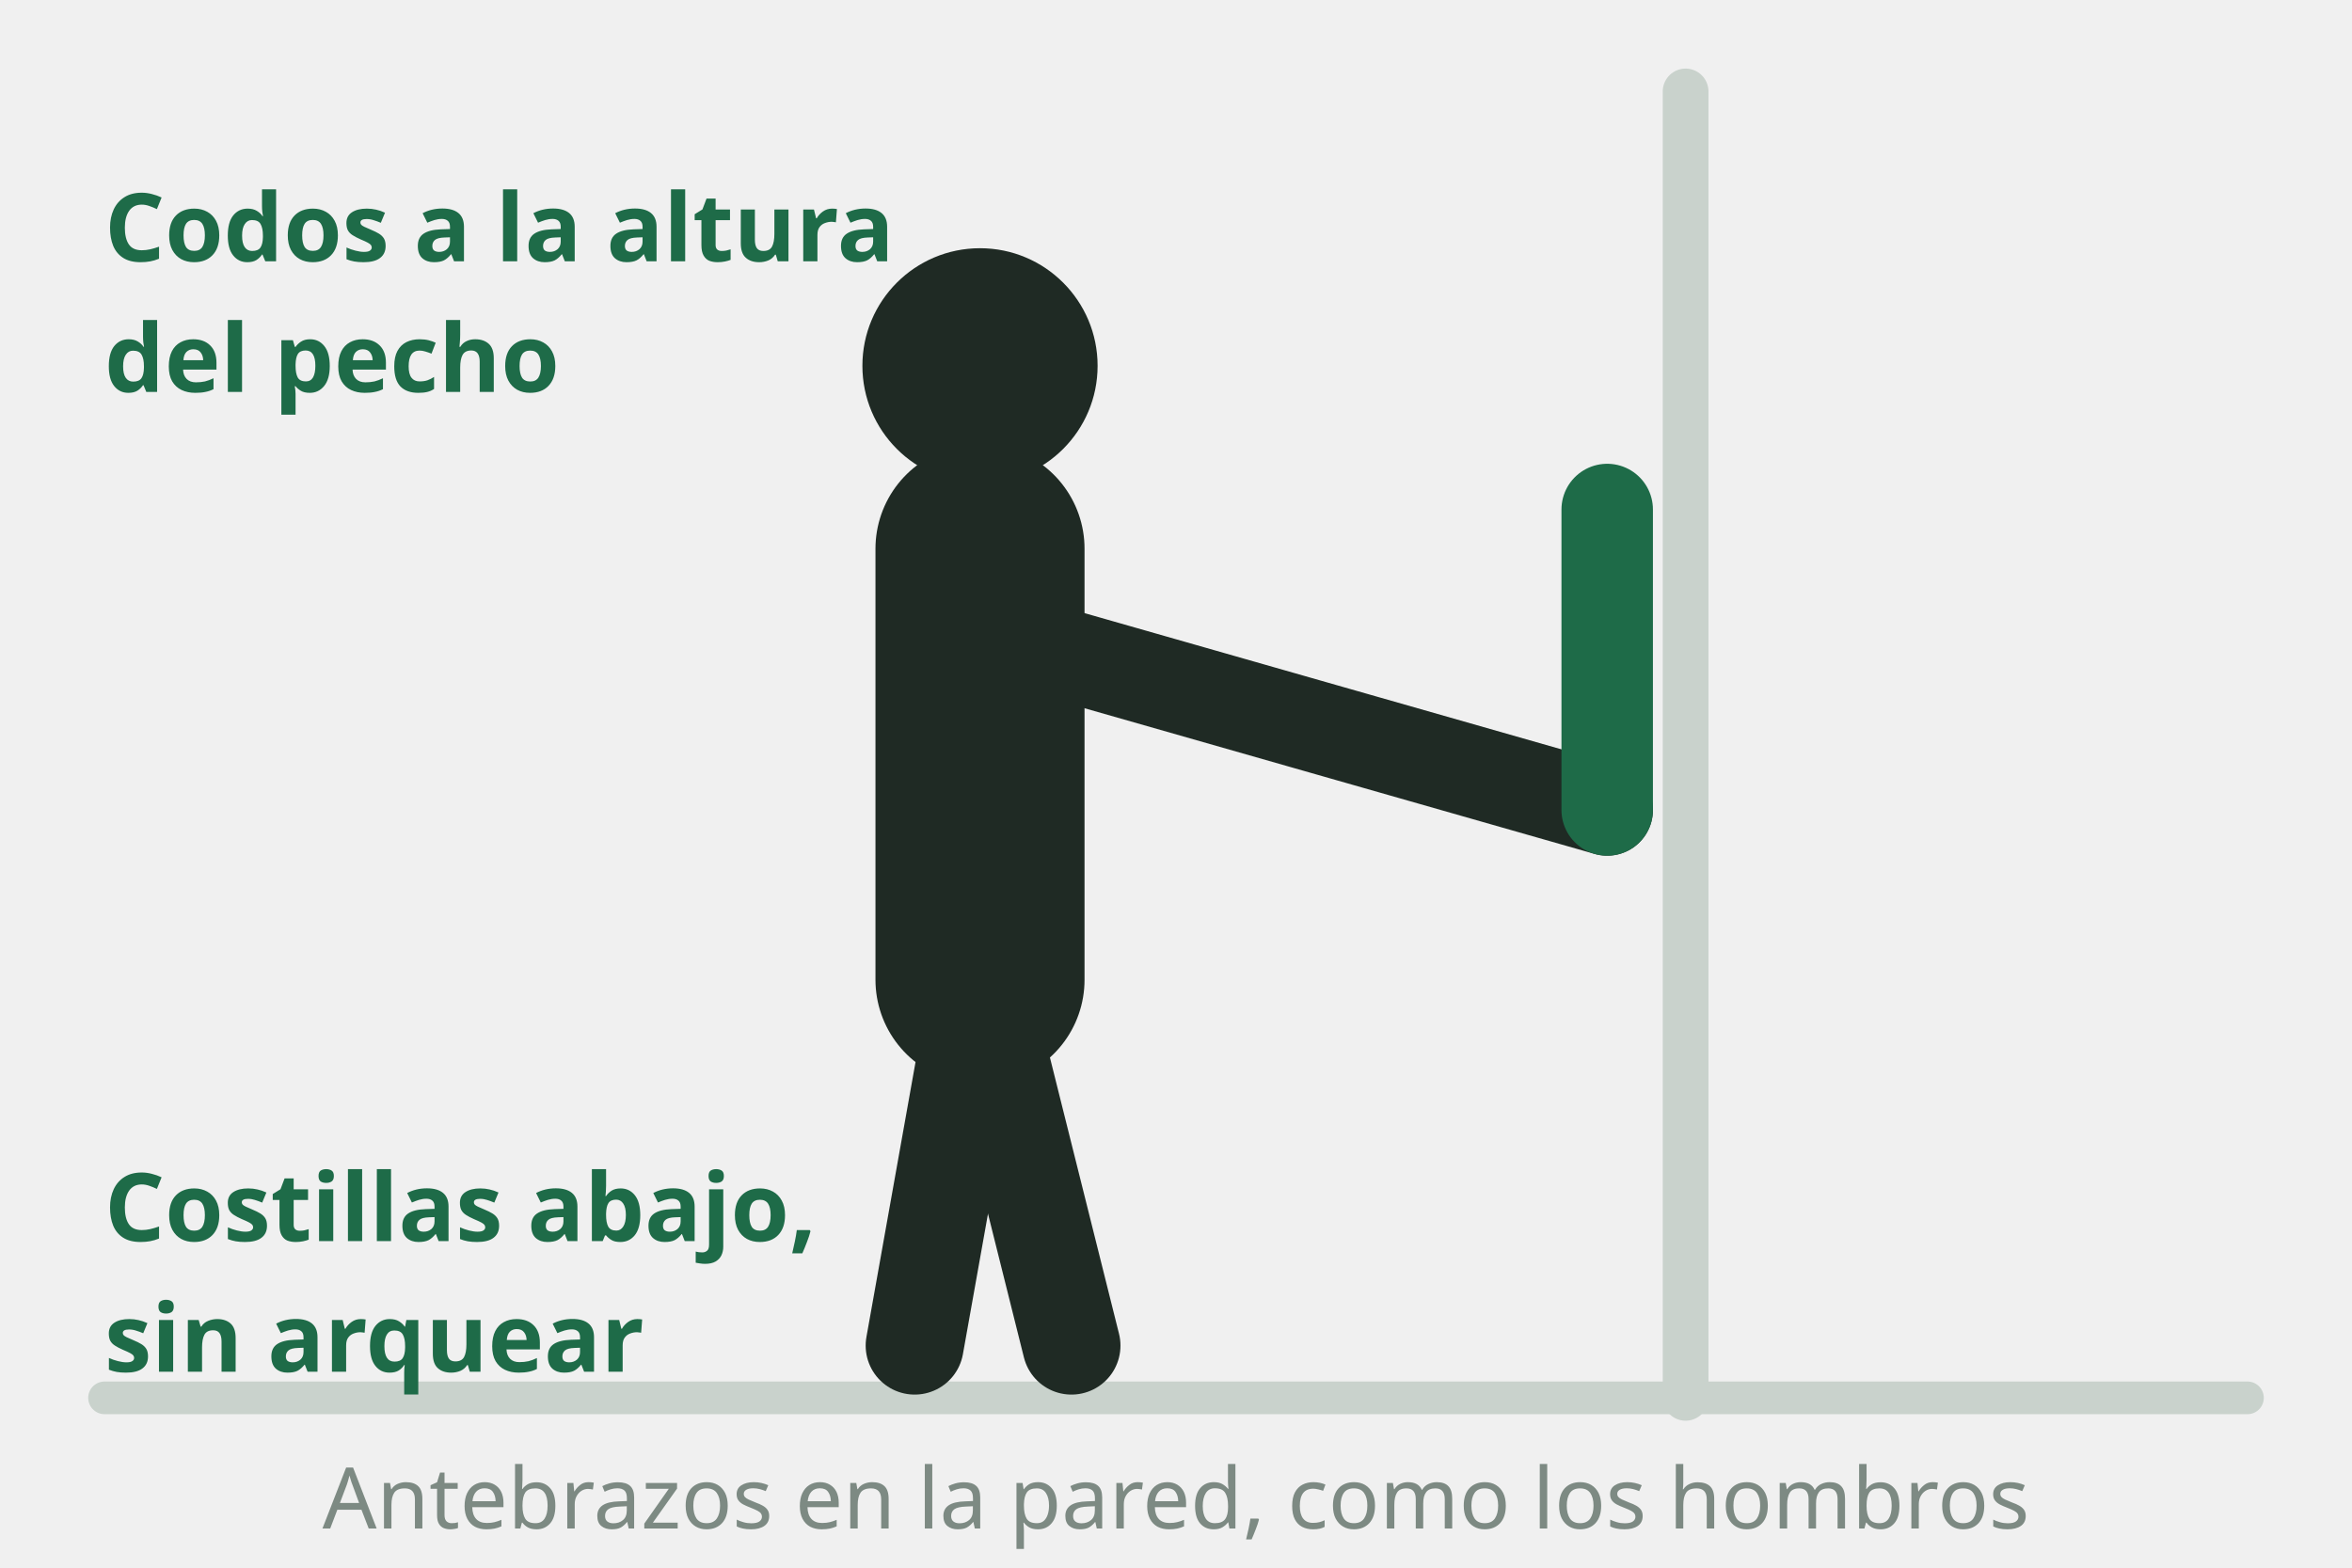
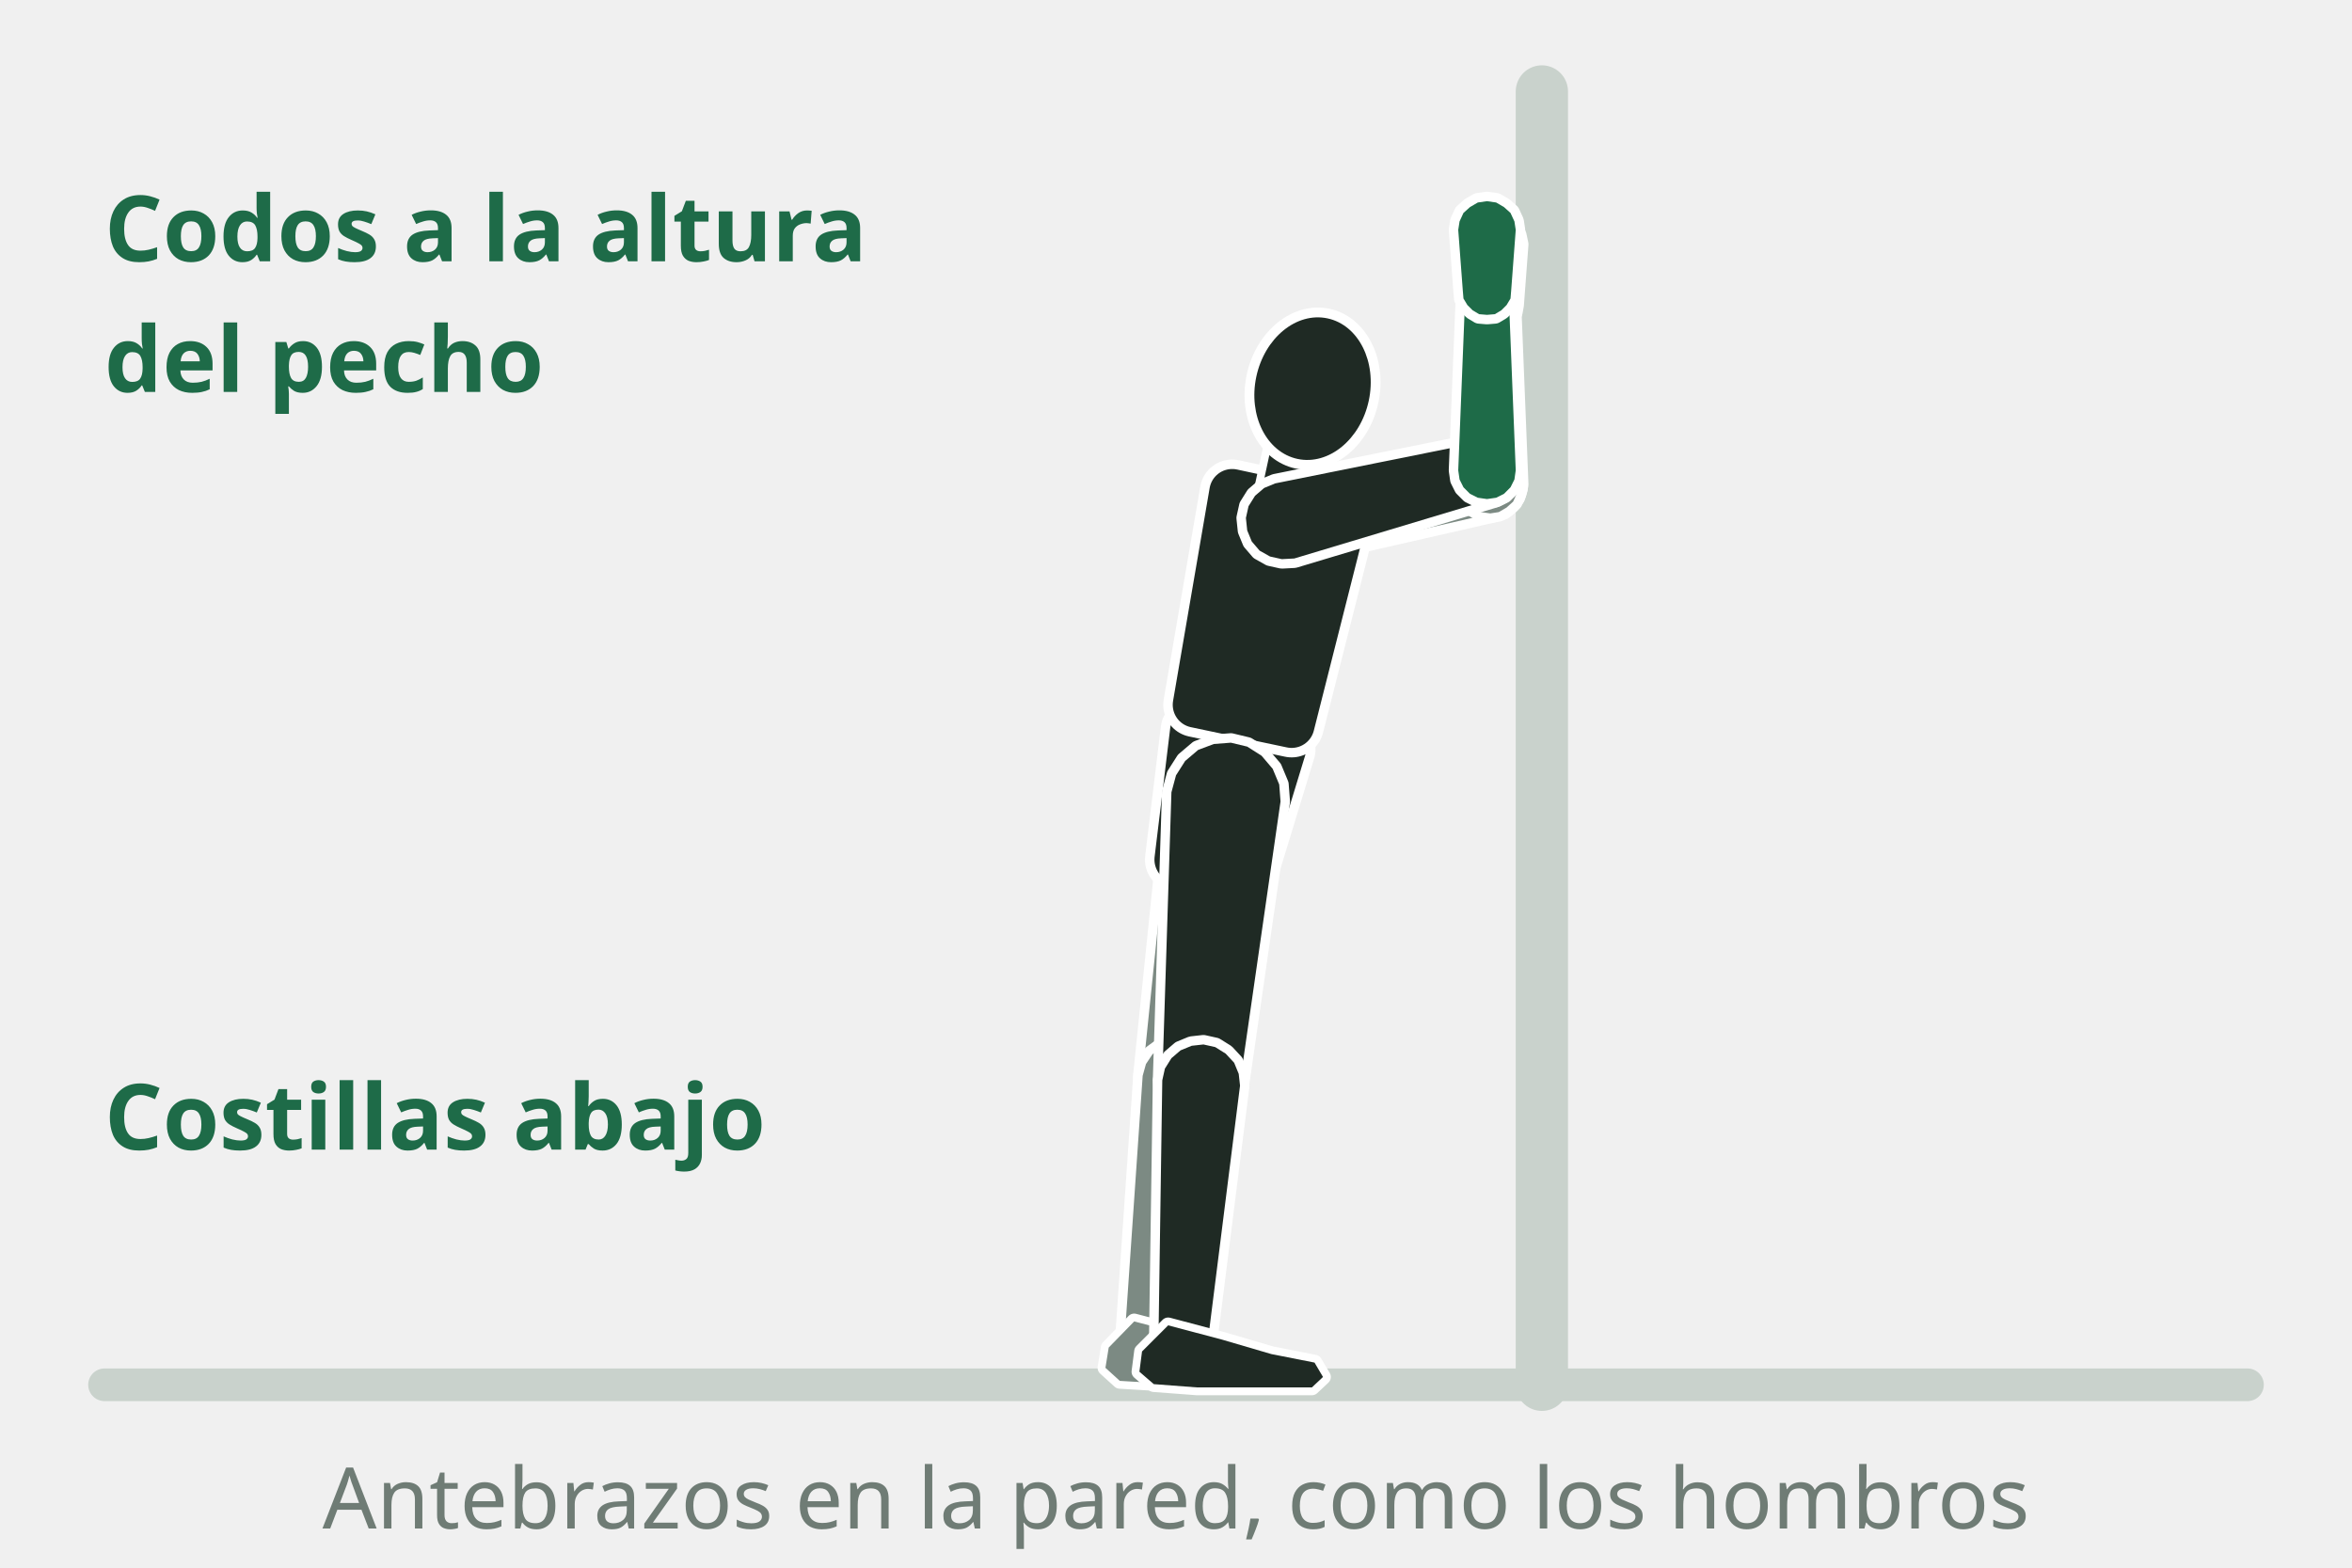
- <svg xmlns="http://www.w3.org/2000/svg" viewBox="0 0 360 240" width="360" height="240" role="img" aria-label="Inicio: antebrazos en la pared con los codos a la altura del pecho">
+ <svg xmlns="http://www.w3.org/2000/svg" viewBox="0 0 360 240" width="360" height="240" role="img" aria-label="Inicio: antebrazos apoyados en la pared con los codos a la altura del pecho">
  <style>
-     .izq { font: 700 14.5px system-ui, sans-serif; fill: #1E6B48; text-anchor: start }
-     .der { font: 700 14.5px system-ui, sans-serif; fill: #1E6B48; text-anchor: end }
-     .cen { font: 700 14.5px system-ui, sans-serif; fill: #1E6B48; text-anchor: middle }
-     .mal { font: 700 14.5px system-ui, sans-serif; fill: #c4634f; text-anchor: middle }
-     .pie { font: 400 13px system-ui, sans-serif; fill: #7d8a83; text-anchor: middle }
+     .izq { font: 700 14px system-ui, sans-serif; fill: #1E6B48; text-anchor: start }
+     .der { font: 700 14px system-ui, sans-serif; fill: #1E6B48; text-anchor: end }
+     .cen { font: 700 14px system-ui, sans-serif; fill: #1E6B48; text-anchor: middle }
+     .mal { font: 700 14px system-ui, sans-serif; fill: #c4634f; text-anchor: middle }
+     .pie { font: 400 13px system-ui, sans-serif; fill: #6f7c75; text-anchor: middle }
  </style>
-   <line x1="16" y1="214" x2="344" y2="214" stroke="#c9d2cc" stroke-width="5" stroke-linecap="round" />
-   <line x1="258" y1="14" x2="258" y2="214" stroke="#c9d2cc" stroke-width="7" stroke-linecap="round" />
-   <circle cx="150" cy="56" r="18" fill="#1f2a24" />
-   <path d="M150 84 L150 150" stroke="#1f2a24" stroke-width="32" stroke-linecap="round" stroke-linejoin="round" fill="none" />
-   <path d="M150 150 L140 206" stroke="#1f2a24" stroke-width="15" stroke-linecap="round" stroke-linejoin="round" fill="none" />
-   <path d="M150 150 L164 206" stroke="#1f2a24" stroke-width="15" stroke-linecap="round" stroke-linejoin="round" fill="none" />
-   <path d="M162 100 L246 124" stroke="#1f2a24" stroke-width="14" stroke-linecap="round" stroke-linejoin="round" fill="none" />
-   <path d="M246 124 L246 78" stroke="#1E6B48" stroke-width="14" stroke-linecap="round" stroke-linejoin="round" fill="none" />
+   <line x1="16" y1="212" x2="344" y2="212" stroke="#c9d2cc" stroke-width="5" stroke-linecap="round" />
+   <line x1="236" y1="14" x2="236" y2="212" stroke="#c9d2cc" stroke-width="8" stroke-linecap="round" />
+   <path d="M174.9 164.5 L174.9 166.4 L175.5 168.2 L176.6 169.7 L178.1 170.8 L179.8 171.3 L181.7 171.3 L183.5 170.8 L185.0 169.7 L186.1 168.2 L186.6 166.4 L195.9 123.3 L195.9 120.7 L195.1 118.2 L193.6 116.1 L191.5 114.6 L189.0 113.7 L186.4 113.7 L183.9 114.6 L181.7 116.1 L180.2 118.2 L179.4 120.7 Z" fill="#ffffff" stroke="#ffffff" stroke-width="2.9" stroke-linejoin="round" />
+   <path d="M174.9 164.5 L174.9 166.4 L175.5 168.2 L176.6 169.7 L178.1 170.8 L179.8 171.3 L181.7 171.3 L183.5 170.8 L185.0 169.7 L186.1 168.2 L186.6 166.4 L195.9 123.3 L195.9 120.7 L195.1 118.2 L193.6 116.1 L191.5 114.6 L189.0 113.7 L186.4 113.7 L183.9 114.6 L181.7 116.1 L180.2 118.2 L179.4 120.7 Z" fill="#7c8a83" />
+   <path d="M172.1 205.4 L172.1 206.6 L172.5 207.7 L173.3 208.6 L174.2 209.2 L175.4 209.6 L176.5 209.5 L177.6 209.1 L178.6 208.4 L179.2 207.4 L179.5 206.3 L186.7 166.2 L186.6 164.3 L186.0 162.6 L184.8 161.1 L183.3 160.1 L181.5 159.6 L179.6 159.6 L177.9 160.3 L176.4 161.4 L175.4 162.9 L174.9 164.7 Z" fill="#ffffff" stroke="#ffffff" stroke-width="2.9" stroke-linejoin="round" />
+   <path d="M172.1 205.4 L172.1 206.6 L172.5 207.7 L173.3 208.6 L174.2 209.2 L175.4 209.6 L176.5 209.5 L177.6 209.1 L178.6 208.4 L179.2 207.4 L179.5 206.3 L186.7 166.2 L186.6 164.3 L186.0 162.6 L184.8 161.1 L183.3 160.1 L181.5 159.6 L179.6 159.6 L177.9 160.3 L176.4 161.4 L175.4 162.9 L174.9 164.7 Z" fill="#7c8a83" />
+   <path d="M173.6 202.3 L182.0 204.5 L189.5 206.7 L196.1 208.1 L197.4 210.3 L195.6 211.8 L178.0 211.8 L171.4 211.4 L169.2 209.4 L169.7 206.3 Z" fill="#ffffff" stroke="#ffffff" stroke-width="2.4" stroke-linejoin="round" />
+   <path d="M173.6 202.3 L182.0 204.5 L189.5 206.7 L196.1 208.1 L197.4 210.3 L195.6 211.8 L178.0 211.8 L171.4 211.4 L169.2 209.4 L169.7 206.3 Z" fill="#7c8a83" />
+   <path d="M228.8 78.5 L230.1 78.1 L231.2 77.2 L232.0 76.1 L232.4 74.8 L232.4 73.4 L231.9 72.1 L231.1 71.0 L230.0 70.2 L228.7 69.8 L227.3 69.8 L195.6 73.9 L193.9 74.5 L192.4 75.6 L191.3 77.1 L190.8 78.9 L190.8 80.7 L191.4 82.5 L192.5 84.0 L194.0 85.1 L195.8 85.6 L197.7 85.6 Z" fill="#ffffff" stroke="#ffffff" stroke-width="2.9" stroke-linejoin="round" />
+   <path d="M228.8 78.5 L230.1 78.1 L231.2 77.2 L232.0 76.1 L232.4 74.8 L232.4 73.4 L231.9 72.1 L231.1 71.0 L230.0 70.2 L228.7 69.8 L227.3 69.8 L195.6 73.9 L193.9 74.5 L192.4 75.6 L191.3 77.1 L190.8 78.9 L190.8 80.7 L191.4 82.5 L192.5 84.0 L194.0 85.1 L195.8 85.6 L197.7 85.6 Z" fill="#7c8a83" />
+   <path d="M231.4 46.7 L231.2 45.7 L230.7 44.7 L230.0 44.0 L229.1 43.5 L228.1 43.4 L227.0 43.5 L226.1 44.0 L225.4 44.7 L224.9 45.7 L224.8 46.7 L223.7 74.2 L223.9 75.5 L224.5 76.8 L225.5 77.7 L226.7 78.4 L228.1 78.6 L229.4 78.4 L230.6 77.7 L231.6 76.8 L232.2 75.5 L232.5 74.2 Z" fill="#ffffff" stroke="#ffffff" stroke-width="2.9" stroke-linejoin="round" />
+   <path d="M231.4 46.7 L231.2 45.7 L230.7 44.7 L230.0 44.0 L229.1 43.5 L228.1 43.4 L227.0 43.5 L226.1 44.0 L225.4 44.7 L224.9 45.7 L224.8 46.7 L223.7 74.2 L223.9 75.5 L224.5 76.8 L225.5 77.7 L226.7 78.4 L228.1 78.6 L229.4 78.4 L230.6 77.7 L231.6 76.8 L232.2 75.5 L232.5 74.2 Z" fill="#7c8a83" />
+   <path d="M232.5 37.4 L232.2 36.0 L231.6 34.8 L230.6 33.8 L229.4 33.2 L228.1 33.0 L226.7 33.2 L225.5 33.8 L224.5 34.8 L223.9 36.0 L223.7 37.4 L224.3 46.7 L224.5 47.8 L225.0 48.9 L225.9 49.7 L226.9 50.2 L228.1 50.4 L229.2 50.2 L230.3 49.7 L231.1 48.9 L231.6 47.8 L231.8 46.7 Z" fill="#ffffff" stroke="#ffffff" stroke-width="2.9" stroke-linejoin="round" />
+   <path d="M232.5 37.4 L232.2 36.0 L231.6 34.8 L230.6 33.8 L229.4 33.2 L228.1 33.0 L226.7 33.2 L225.5 33.8 L224.5 34.8 L223.9 36.0 L223.7 37.4 L224.3 46.7 L224.5 47.8 L225.0 48.9 L225.9 49.7 L226.9 50.2 L228.1 50.4 L229.2 50.2 L230.3 49.7 L231.1 48.9 L231.6 47.8 L231.8 46.7 Z" fill="#7c8a83" />
+   <path d="M182.6 111.8 L180.2 131.6 L190.6 133.7 L196.4 114.7 Z" fill="#ffffff" stroke="#ffffff" stroke-width="9.9" stroke-linejoin="round" />
+   <path d="M182.6 111.8 L180.2 131.6 L190.6 133.7 L196.4 114.7 Z" fill="#1f2a24" stroke="#1f2a24" stroke-width="7.0" stroke-linejoin="round" />
+   <path d="M188.6 75.3 L183.0 107.9 L197.7 111.0 L205.8 79.0 Z" fill="#ffffff" stroke="#ffffff" stroke-width="9.9" stroke-linejoin="round" />
+   <path d="M188.6 75.3 L183.0 107.9 L197.7 111.0 L205.8 79.0 Z" fill="#1f2a24" stroke="#1f2a24" stroke-width="7.0" stroke-linejoin="round" />
+   <path d="M203.9 66.9 L204.0 65.5 L203.6 64.2 L202.8 63.0 L201.8 62.1 L200.5 61.6 L199.1 61.6 L197.8 61.9 L196.6 62.7 L195.8 63.7 L195.3 65.0 L192.4 78.4 L192.4 79.7 L192.7 81.1 L193.5 82.2 L194.5 83.1 L195.8 83.6 L197.2 83.7 L198.5 83.3 L199.7 82.6 L200.5 81.5 L201.0 80.2 Z" fill="#ffffff" stroke="#ffffff" stroke-width="2.4" stroke-linejoin="round" />
+   <path d="M203.9 66.9 L204.0 65.5 L203.6 64.2 L202.8 63.0 L201.8 62.1 L200.5 61.6 L199.1 61.6 L197.8 61.9 L196.6 62.7 L195.8 63.7 L195.3 65.0 L192.4 78.4 L192.4 79.7 L192.7 81.1 L193.5 82.2 L194.5 83.1 L195.8 83.6 L197.2 83.7 L198.5 83.3 L199.7 82.6 L200.5 81.5 L201.0 80.2 Z" fill="#1f2a24" />
+   <ellipse cx="200.9" cy="59.5" rx="10.3" ry="12.5" fill="#ffffff" transform="rotate(12.0 200.9 59.5)" />
+   <ellipse cx="200.9" cy="59.5" rx="8.8" ry="11.0" fill="#1f2a24" transform="rotate(12.0 200.9 59.5)" />
+   <path d="M177.9 165.3 L178.0 167.2 L178.7 168.9 L179.9 170.3 L181.5 171.3 L183.3 171.7 L185.2 171.6 L186.9 170.9 L188.3 169.7 L189.3 168.2 L189.7 166.4 L196.0 122.7 L195.8 120.1 L194.8 117.7 L193.1 115.7 L190.9 114.3 L188.4 113.7 L185.8 113.9 L183.4 114.8 L181.4 116.5 L180.0 118.7 L179.3 121.3 Z" fill="#ffffff" stroke="#ffffff" stroke-width="2.9" stroke-linejoin="round" />
+   <path d="M177.9 165.3 L178.0 167.2 L178.7 168.9 L179.9 170.3 L181.5 171.3 L183.3 171.7 L185.2 171.6 L186.9 170.9 L188.3 169.7 L189.3 168.2 L189.7 166.4 L196.0 122.7 L195.8 120.1 L194.8 117.7 L193.1 115.7 L190.9 114.3 L188.4 113.7 L185.8 113.9 L183.4 114.8 L181.4 116.5 L180.0 118.7 L179.3 121.3 Z" fill="#1f2a24" />
+   <path d="M177.3 206.2 L177.4 207.3 L177.8 208.4 L178.6 209.3 L179.6 209.9 L180.7 210.2 L181.9 210.1 L183.0 209.6 L183.9 208.8 L184.5 207.8 L184.7 206.7 L189.8 166.2 L189.6 164.4 L188.9 162.7 L187.6 161.3 L186.0 160.3 L184.2 159.9 L182.4 160.1 L180.7 160.8 L179.3 162.0 L178.3 163.6 L177.9 165.4 Z" fill="#ffffff" stroke="#ffffff" stroke-width="2.9" stroke-linejoin="round" />
+   <path d="M177.3 206.2 L177.4 207.3 L177.8 208.4 L178.6 209.3 L179.6 209.9 L180.7 210.2 L181.9 210.1 L183.0 209.6 L183.9 208.8 L184.5 207.8 L184.7 206.7 L189.8 166.2 L189.6 164.4 L188.9 162.7 L187.6 161.3 L186.0 160.3 L184.2 159.9 L182.4 160.1 L180.7 160.8 L179.3 162.0 L178.3 163.6 L177.9 165.4 Z" fill="#1f2a24" />
+   <path d="M178.8 202.9 L187.1 205.1 L194.6 207.3 L201.2 208.6 L202.5 210.8 L200.8 212.4 L183.2 212.4 L176.6 211.9 L174.4 210.0 L174.8 206.9 Z" fill="#ffffff" stroke="#ffffff" stroke-width="2.4" stroke-linejoin="round" />
+   <path d="M178.8 202.9 L187.1 205.1 L194.6 207.3 L201.2 208.6 L202.5 210.8 L200.8 212.4 L183.2 212.4 L176.6 211.9 L174.4 210.0 L174.8 206.9 Z" fill="#1f2a24" />
+   <path d="M228.7 76.3 L229.9 75.7 L231.0 74.8 L231.7 73.6 L232.0 72.3 L231.9 70.9 L231.3 69.7 L230.4 68.6 L229.2 67.9 L227.9 67.6 L226.5 67.7 L195.2 74.0 L193.5 74.7 L192.1 75.9 L191.1 77.5 L190.7 79.3 L190.9 81.2 L191.6 82.9 L192.8 84.3 L194.4 85.2 L196.2 85.6 L198.1 85.5 Z" fill="#ffffff" stroke="#ffffff" stroke-width="2.9" stroke-linejoin="round" />
+   <path d="M228.7 76.3 L229.9 75.7 L231.0 74.8 L231.7 73.6 L232.0 72.3 L231.9 70.9 L231.3 69.7 L230.4 68.6 L229.2 67.9 L227.9 67.6 L226.5 67.7 L195.2 74.0 L193.5 74.7 L192.1 75.9 L191.1 77.5 L190.7 79.3 L190.9 81.2 L191.6 82.9 L192.8 84.3 L194.4 85.2 L196.2 85.6 L198.1 85.5 Z" fill="#1f2a24" />
+   <path d="M230.9 44.5 L230.7 43.5 L230.3 42.6 L229.5 41.8 L228.6 41.4 L227.6 41.2 L226.6 41.4 L225.7 41.8 L224.9 42.6 L224.5 43.5 L224.3 44.5 L223.2 72.0 L223.4 73.4 L224.0 74.6 L225.0 75.6 L226.2 76.2 L227.6 76.4 L229.0 76.2 L230.2 75.6 L231.2 74.6 L231.8 73.4 L232.0 72.0 Z" fill="#ffffff" stroke="#ffffff" stroke-width="2.9" stroke-linejoin="round" />
+   <path d="M230.9 44.5 L230.7 43.5 L230.3 42.6 L229.5 41.8 L228.6 41.4 L227.6 41.2 L226.6 41.4 L225.7 41.8 L224.9 42.6 L224.5 43.5 L224.3 44.5 L223.2 72.0 L223.4 73.4 L224.0 74.6 L225.0 75.6 L226.2 76.2 L227.6 76.4 L229.0 76.2 L230.2 75.6 L231.2 74.6 L231.8 73.4 L232.0 72.0 Z" fill="#1E6B48" />
+   <path d="M232.0 35.2 L231.8 33.9 L231.2 32.6 L230.2 31.7 L229.0 31.0 L227.6 30.8 L226.2 31.0 L225.0 31.7 L224.0 32.6 L223.4 33.9 L223.2 35.2 L223.9 44.5 L224.0 45.7 L224.6 46.7 L225.4 47.5 L226.4 48.1 L227.6 48.2 L228.8 48.1 L229.8 47.5 L230.6 46.7 L231.2 45.7 L231.3 44.5 Z" fill="#ffffff" stroke="#ffffff" stroke-width="2.9" stroke-linejoin="round" />
+   <path d="M232.0 35.2 L231.8 33.9 L231.2 32.6 L230.2 31.7 L229.0 31.0 L227.6 30.8 L226.2 31.0 L225.0 31.7 L224.0 32.6 L223.4 33.9 L223.2 35.2 L223.9 44.5 L224.0 45.7 L224.6 46.7 L225.4 47.5 L226.4 48.1 L227.6 48.2 L228.8 48.1 L229.8 47.5 L230.6 46.7 L231.2 45.7 L231.3 44.5 Z" fill="#1E6B48" />
  <text class="izq" x="16" y="40">Codos a la altura</text>
  <text class="izq" x="16" y="60">del pecho</text>
-   <text class="izq" x="16" y="190">Costillas abajo,</text>
-   <text class="izq" x="16" y="210">sin arquear</text>
+   <text class="izq" x="16" y="176">Costillas abajo</text>
  <text class="pie" x="180" y="234">Antebrazos en la pared, como los hombros</text>
</svg>
